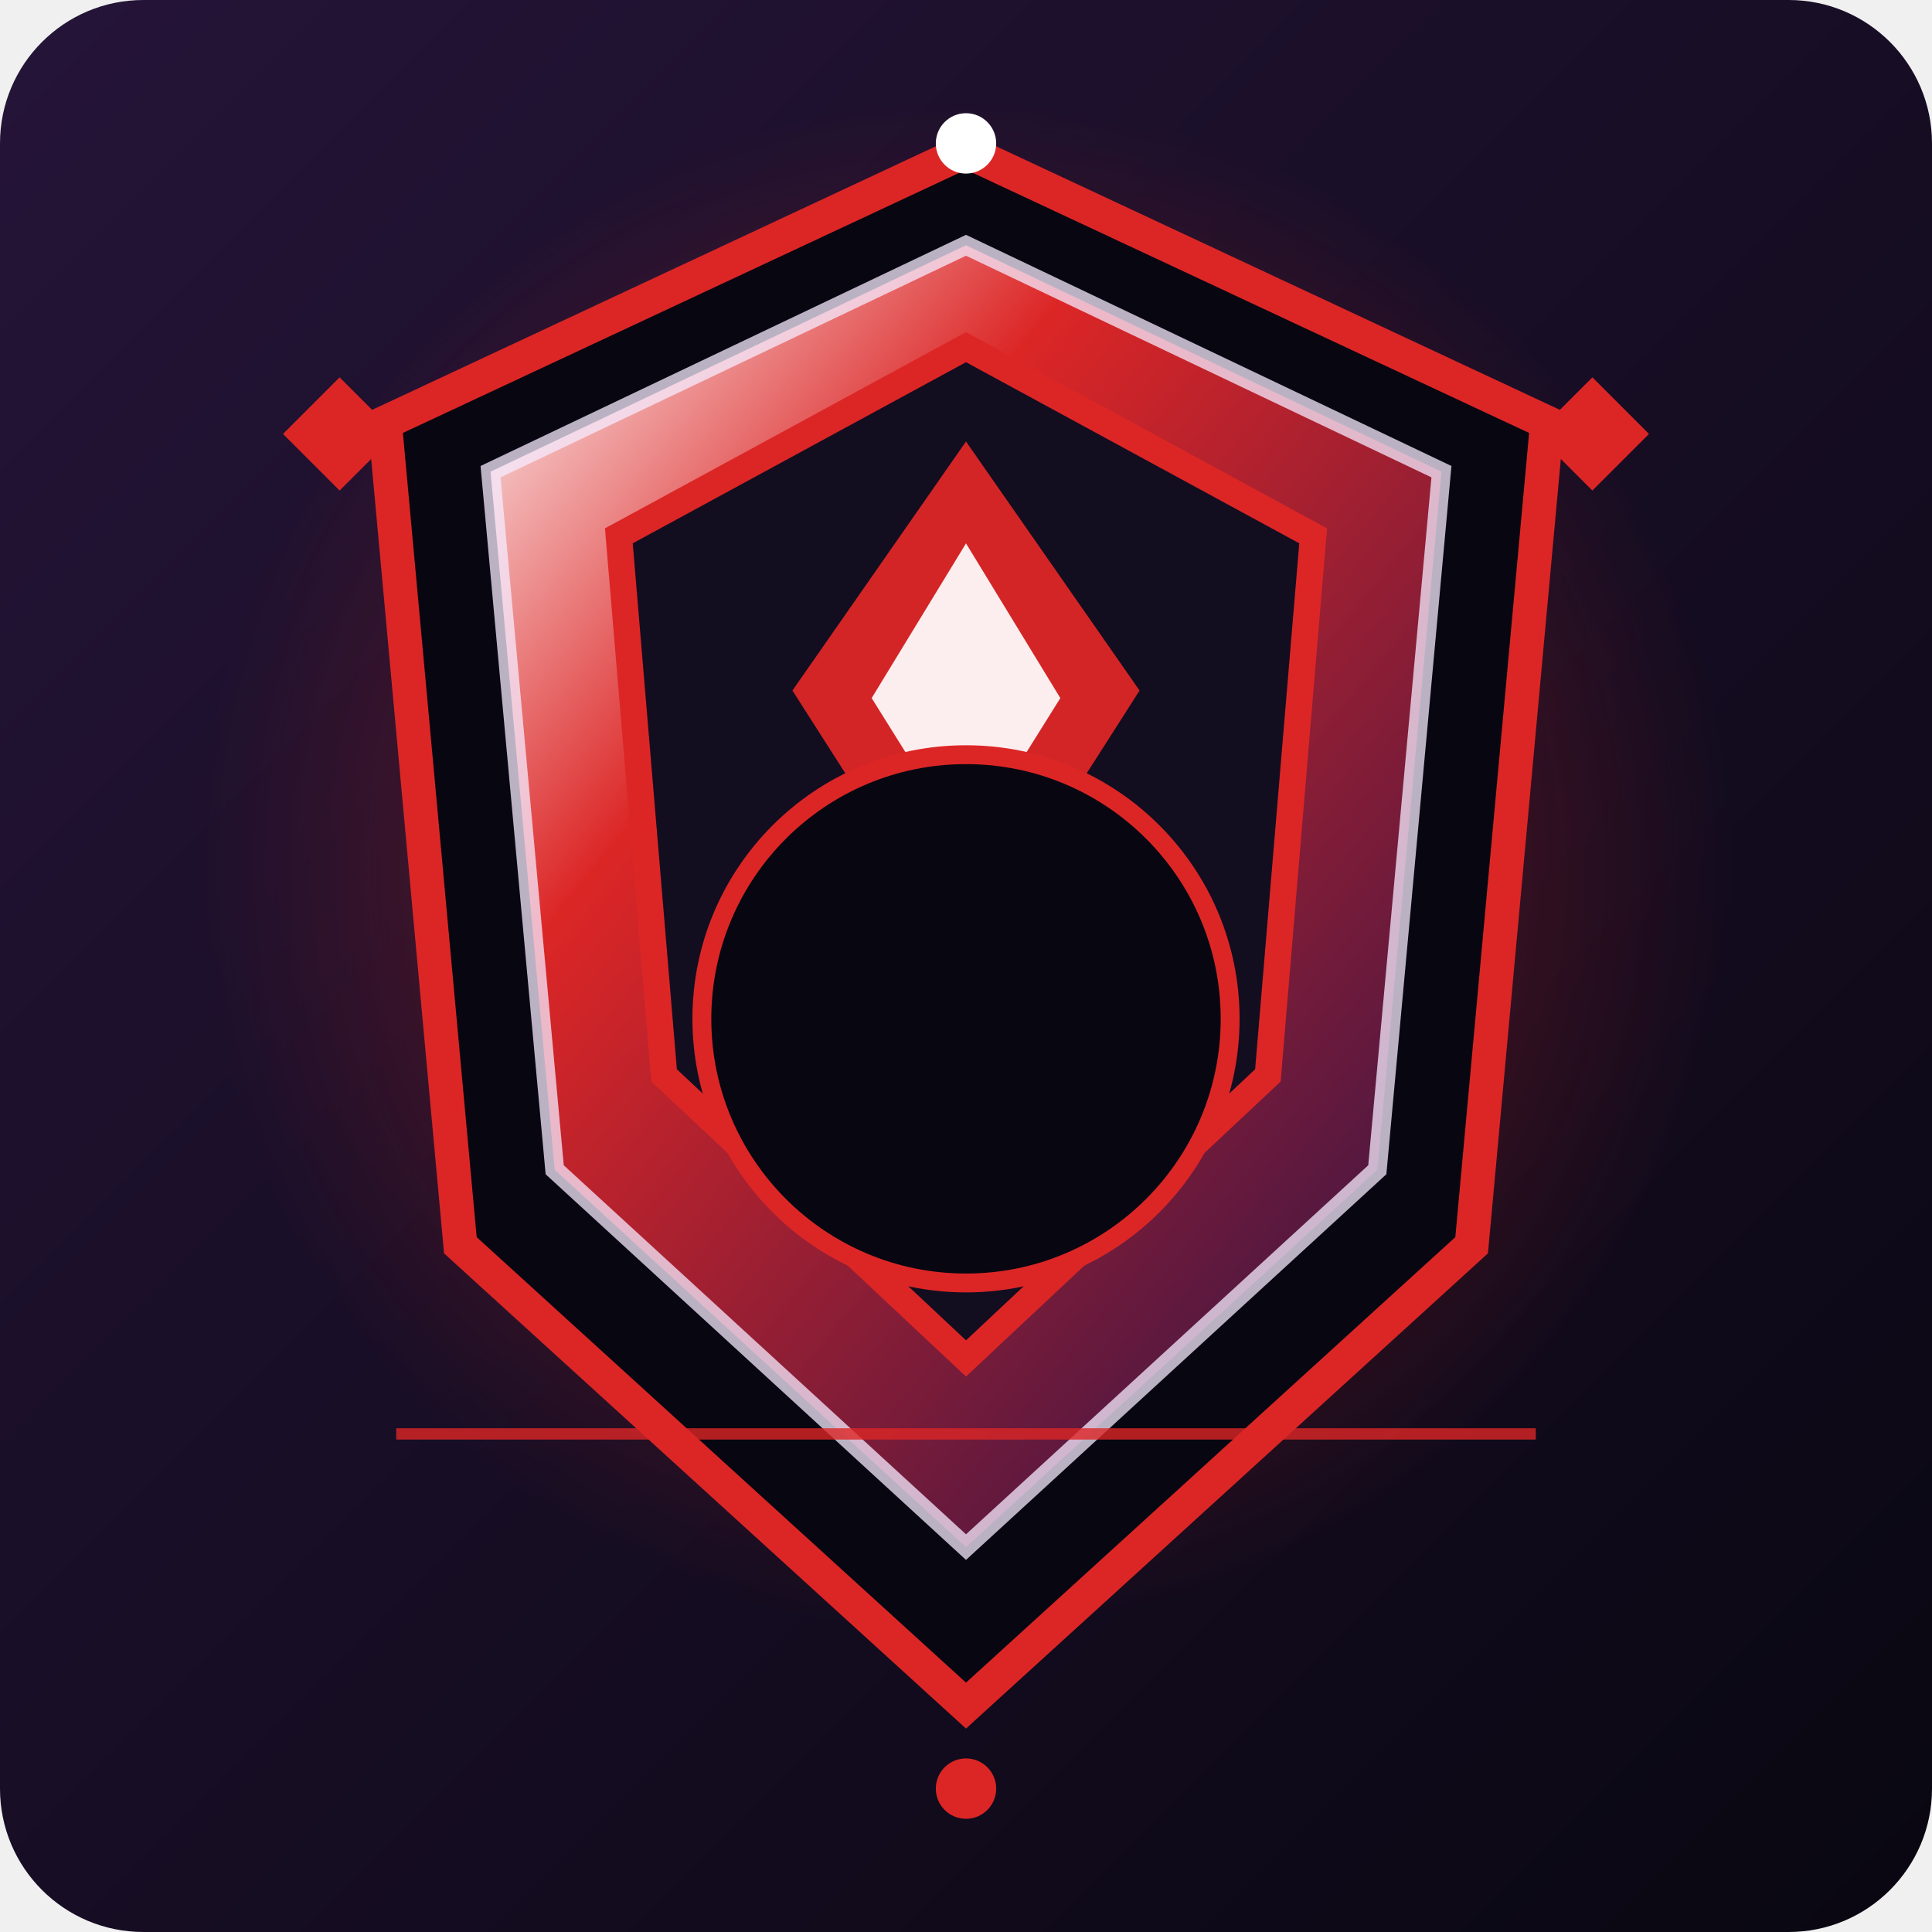
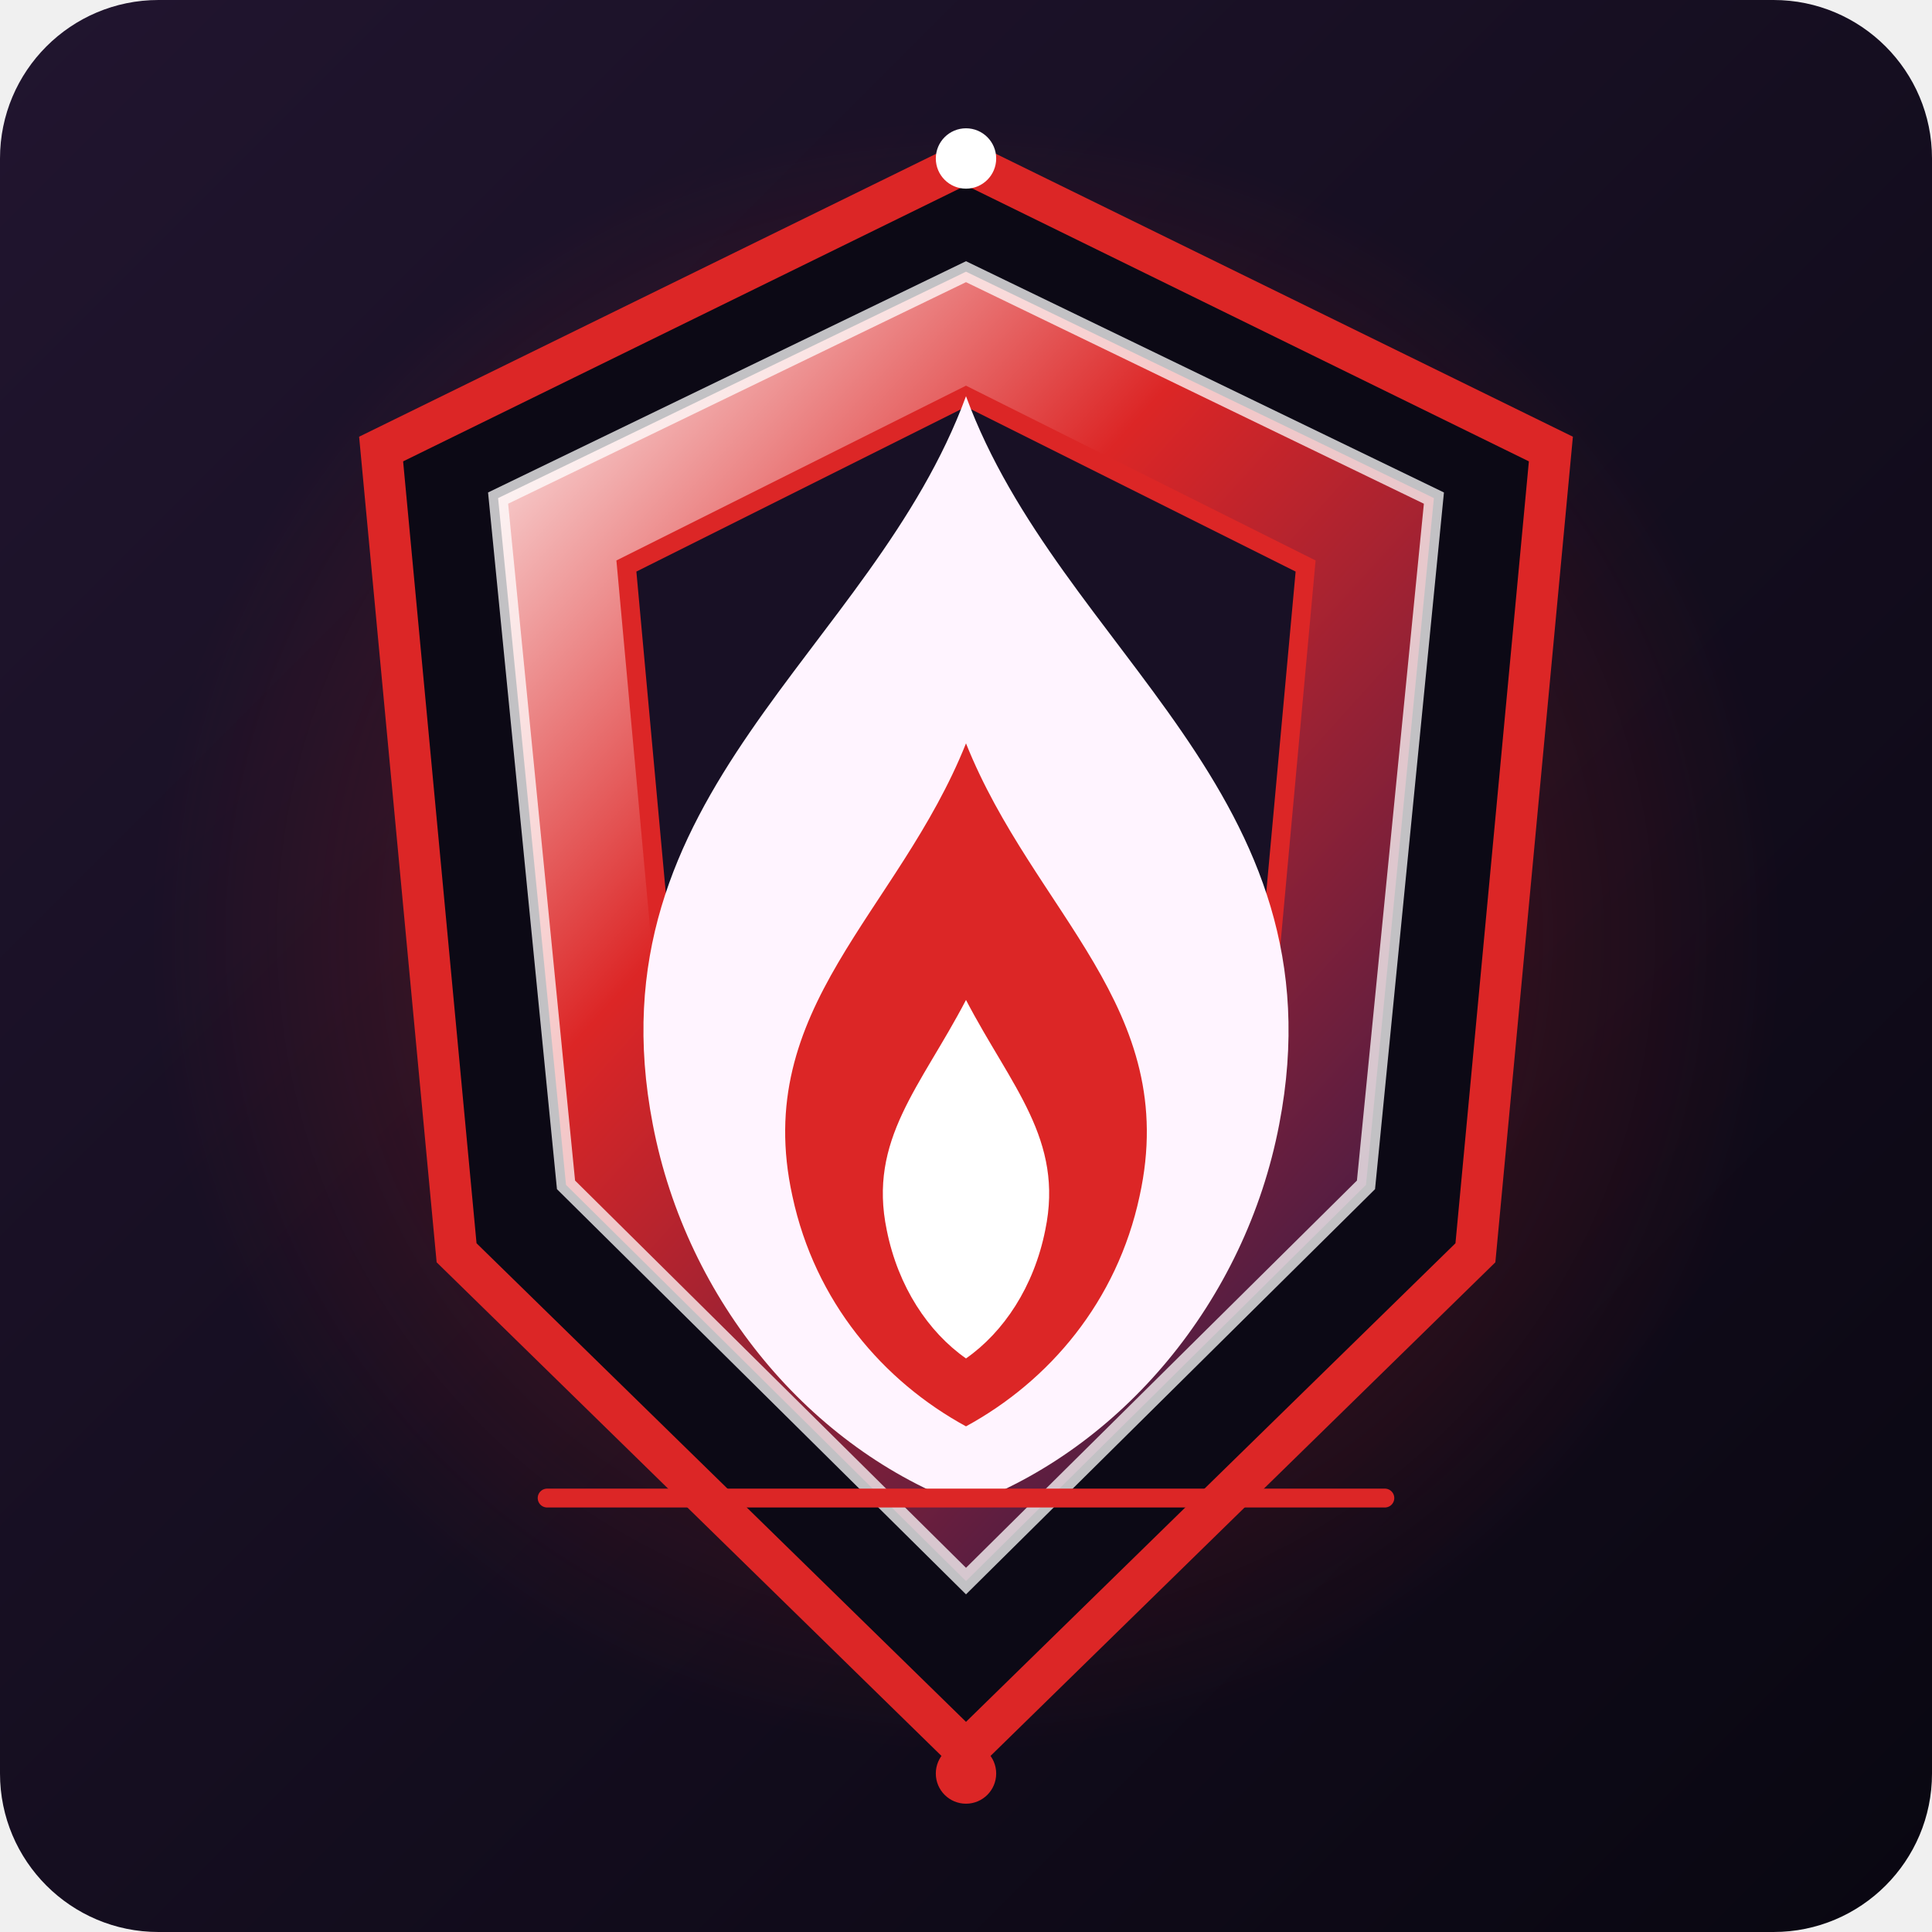
- <svg xmlns="http://www.w3.org/2000/svg" viewBox="0 0 512 512" role="img" aria-label="IMMORTAL rank emblem">
+ <svg xmlns="http://www.w3.org/2000/svg" viewBox="0 0 512 512" role="img" aria-label="survival immortal rank artwork">
  <defs>
-     <linearGradient id="bg" x1="0" y1="0" x2="1" y2="1">
-       <stop stop-color="#251438" />
+     <linearGradient id="bg" x2="1" y2="1">
+       <stop stop-color="#21152f" />
      <stop offset="1" stop-color="#090711" />
    </linearGradient>
-     <linearGradient id="metal" x1="0" y1="0" x2="0.9" y2="1">
+     <linearGradient id="metal" x2="0.8" y2="1">
      <stop stop-color="#fff" />
-       <stop offset=".32" stop-color="#dc2626" />
-       <stop offset="1" stop-color="#301447" />
+       <stop offset=".4" stop-color="#dc2626" />
+       <stop offset="1" stop-color="#321b49" />
    </linearGradient>
    <radialGradient id="glow">
-       <stop stop-color="#dc2626" stop-opacity=".55" />
+       <stop stop-color="#dc2626" stop-opacity=".42" />
      <stop offset="1" stop-color="#dc2626" stop-opacity="0" />
    </radialGradient>
-     <filter id="shadow">
-       <feGaussianBlur stdDeviation="9" />
-     </filter>
  </defs>
-   <rect width="512" height="512" rx="38" fill="url(#bg)" />
-   <circle cx="256" cy="230" r="205" fill="url(#glow)" />
-   <path d="M256 40 410 112 390 330 256 452 122 330 102 112Z" fill="#080611" stroke="#dc2626" stroke-width="9" />
-   <path d="M256 65 382 125 365 310 256 410 147 310 130 125Z" fill="url(#metal)" stroke="#f5eaff" stroke-opacity=".75" stroke-width="5" />
-   <path d="M256 92 348 142 336 285 256 360 176 285 164 142Z" fill="#130d20" stroke="#dc2626" stroke-width="7" />
-   <path d="M256 117 302 183 256 255 210 183Z" fill="#dc2626" opacity=".95" />
-   <path d="M256 144 281 185 256 225 231 185Z" fill="#fff" opacity=".92" />
-   <circle cx="256" cy="270" r="70" fill="#080611" stroke="#dc2626" stroke-width="5" />
-   <path d="M105 380H407" stroke="#dc2626" stroke-width="3" opacity=".8" />
-   <path d="m90 100 15 15-15 15-15-15Zm332 0 15 15-15 15-15-15Z" fill="#dc2626" />
-   <circle cx="256" cy="38" r="8" fill="#fff" />
-   <circle cx="256" cy="474" r="8" fill="#dc2626" />
+   <rect width="512" height="512" rx="42" fill="url(#bg)" />
+   <circle cx="256" cy="248" r="218" fill="url(#glow)" />
+   <path d="M256 43 411 119 391 332 256 464 121 332 101 119Z" fill="#0c0915" stroke="#dc2626" stroke-width="11" />
+   <path d="M256 72 380 132 362 314 256 419 150 314 132 132Z" fill="url(#metal)" stroke="#fff" stroke-opacity=".75" stroke-width="5" />
+   <path d="M256 105 346 150 333 292 256 370 179 292 166 150Z" fill="#181025" stroke="#dc2626" stroke-width="5" />
+   <path d="M256 105c25 68 100 105 83 193-9 47-42 86-83 101-41-15-74-54-83-101-17-88 58-125 83-193Z" fill="#fff4ff" />
+   <path d="M256 197c18 45 57 70 46 120-6 28-24 49-46 61-22-12-40-33-46-61-11-50 28-75 46-120Z" fill="#dc2626" />
+   <path d="M256 265c12 23 26 37 21 61-3 15-11 27-21 34-10-7-18-19-21-34-5-24 9-38 21-61Z" fill="#fff" />
+   <path d="M145 397H367" stroke="#dc2626" stroke-width="5" stroke-linecap="round" />
+   <circle cx="256" cy="42" r="8" fill="#fff" />
+   <circle cx="256" cy="470" r="8" fill="#dc2626" />
</svg>
